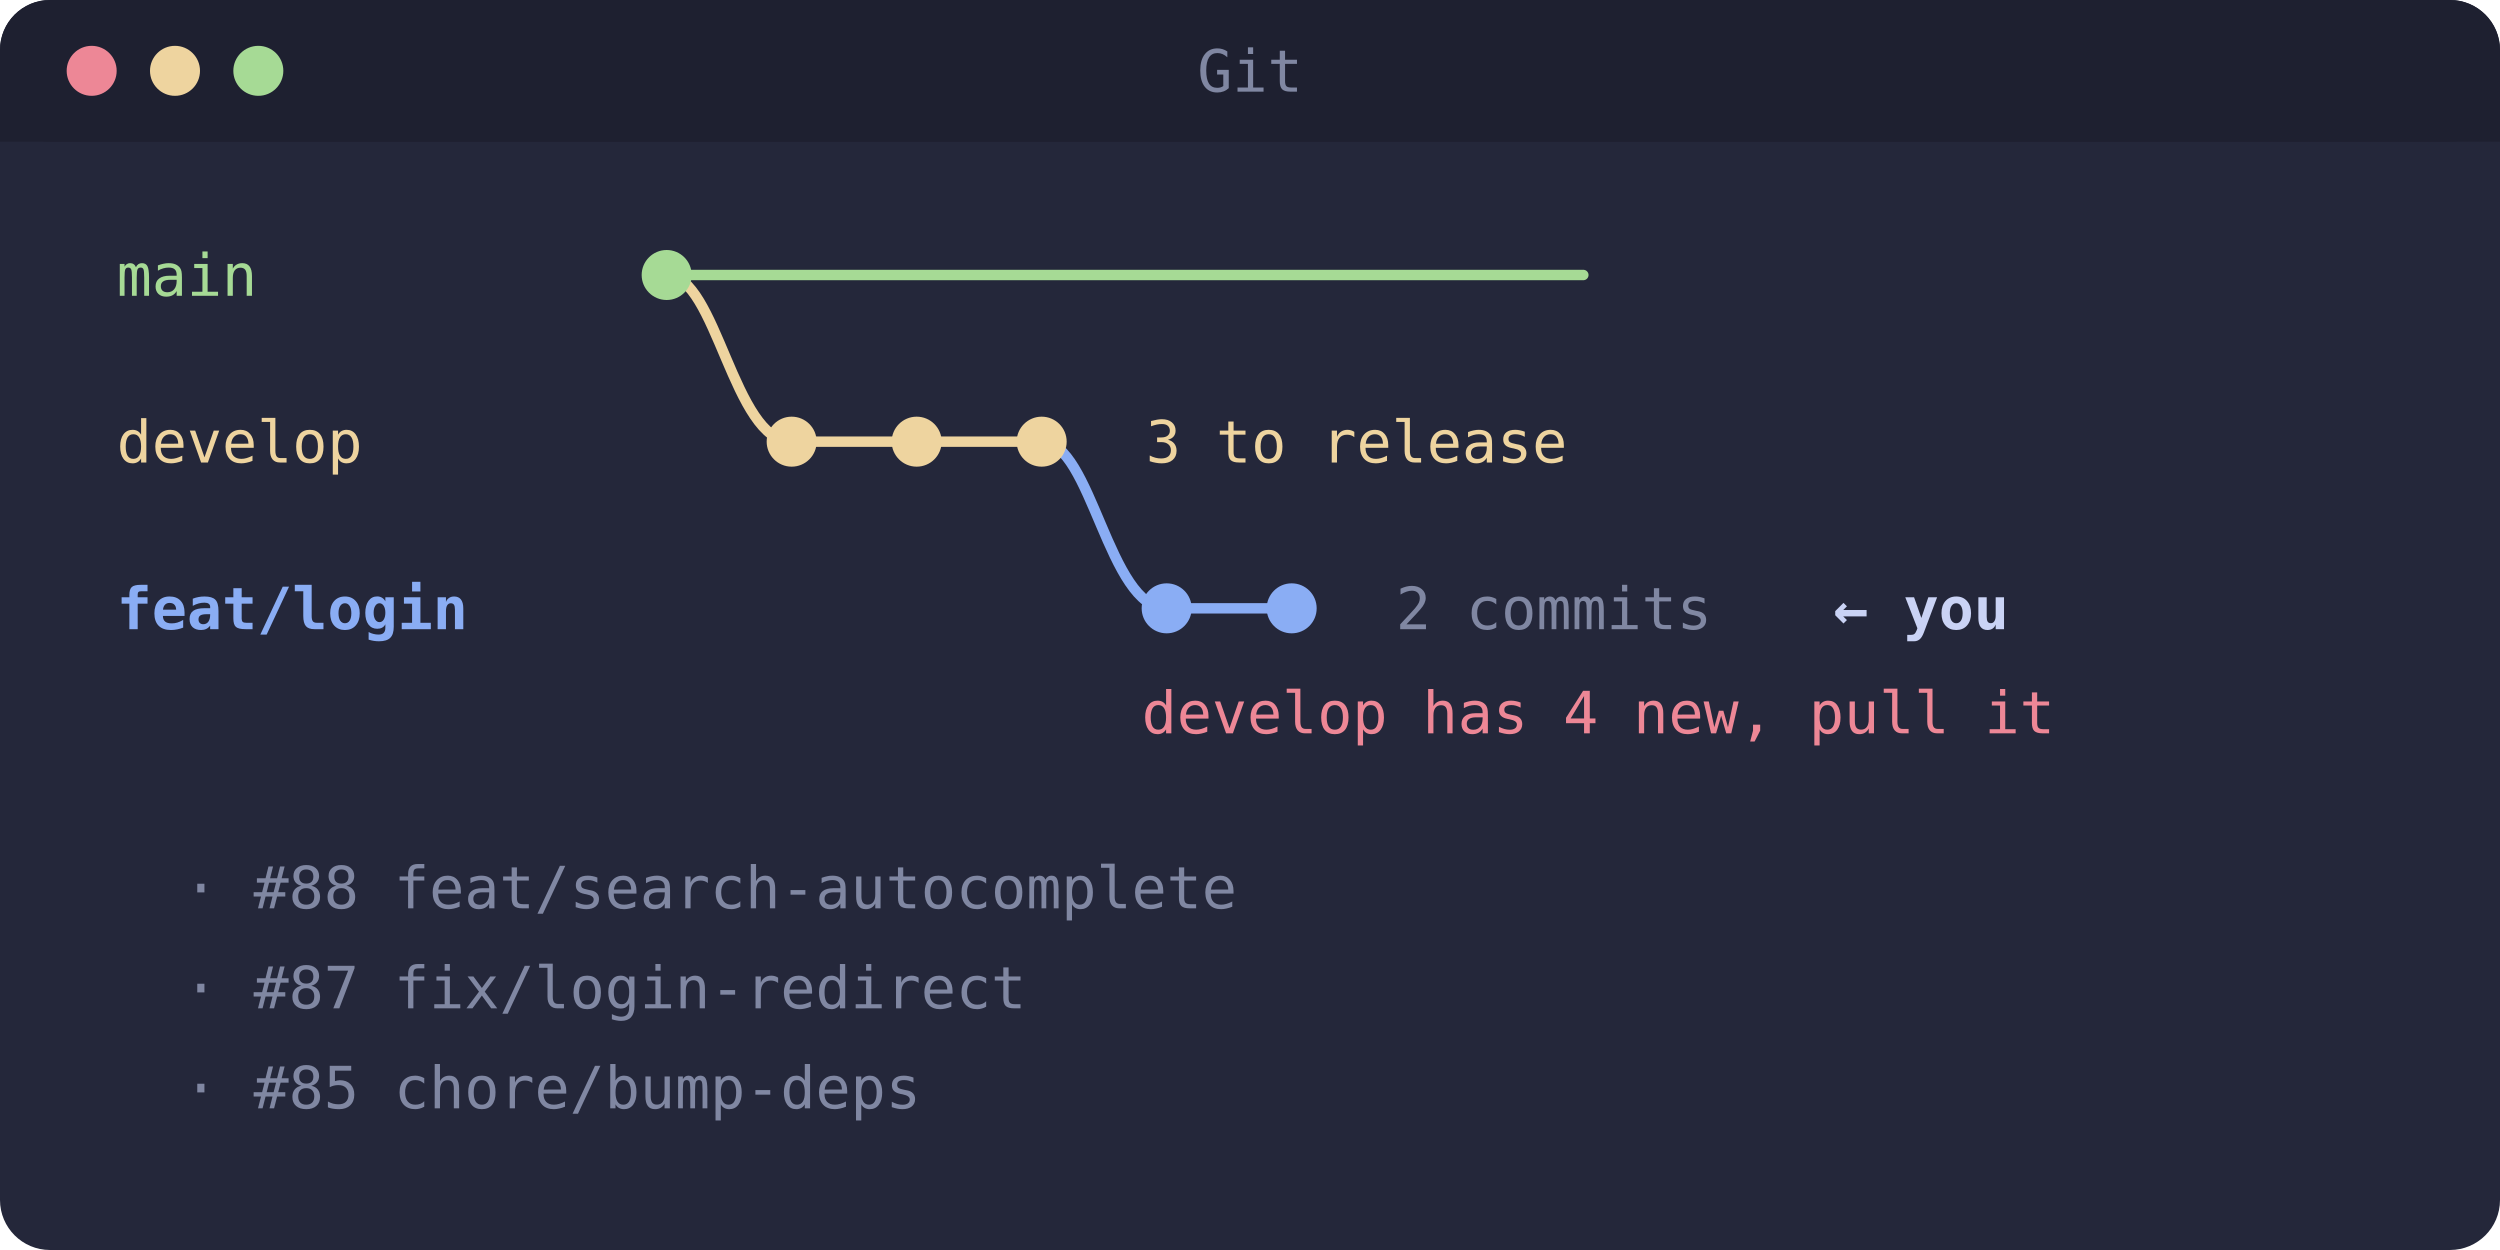
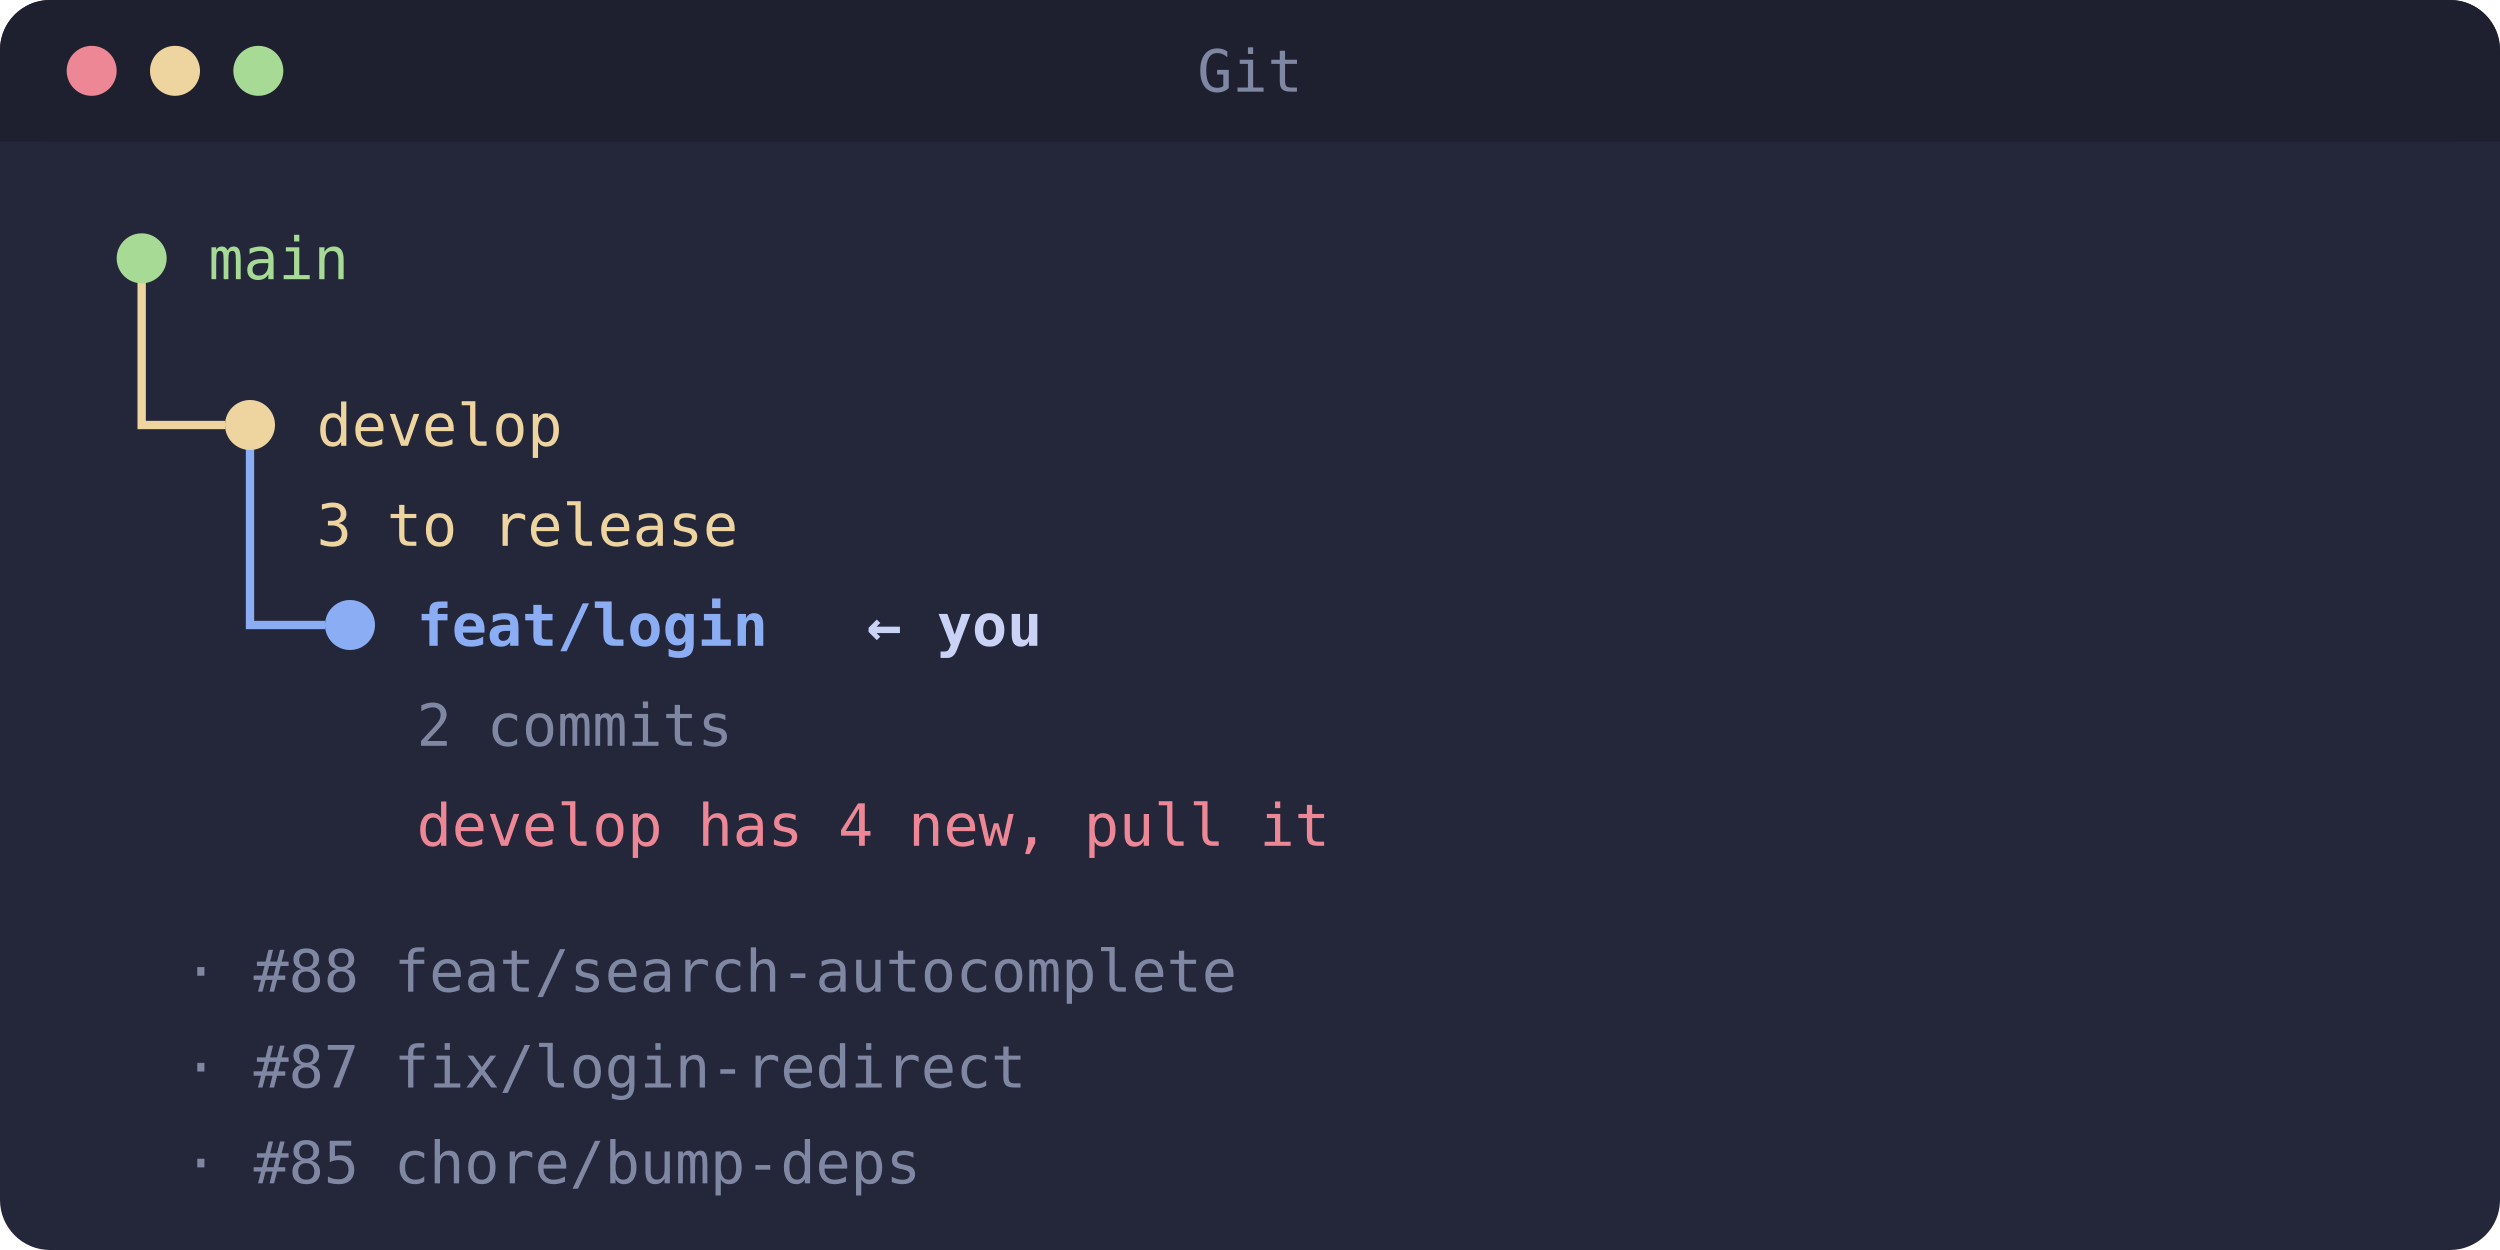
<svg xmlns="http://www.w3.org/2000/svg" width="600" height="300" viewBox="0 0 600 300" role="img" aria-label="The branch-status panel: main, develop with 3 merges to release, and feat/login with 2 commits">
  <style>
    text { font-family: 'JetBrains Mono', 'SF Mono', Menlo, Consolas, 'DejaVu Sans Mono', monospace; font-size: 14px; }
    .main { fill: #a6da95; } .dev { fill: #eed49f; } .you { fill: #8aadf4; }
    .warn { fill: #ed8796; } .dim { fill: #8087a2; } .txt { fill: #cad3f5; }
  </style>
  <rect width="600" height="300" rx="12" fill="#24273a" />
  <rect width="600" height="34" rx="12" fill="#1e2030" />
  <rect y="22" width="600" height="12" fill="#1e2030" />
  <circle cx="22" cy="17" r="6" fill="#ed8796" />
  <circle cx="42" cy="17" r="6" fill="#eed49f" />
  <circle cx="62" cy="17" r="6" fill="#a6da95" />
  <text x="300" y="22" text-anchor="middle" class="dim">Git</text>
-   <g stroke-width="2.5" fill="none" stroke-linecap="round">
-     <path d="M160 66 H380" stroke="#a6da95" />
-     <path d="M160 66 C172 66 176 106 190 106 H250" stroke="#eed49f" />
-     <path d="M250 106 C262 106 266 146 280 146 H310" stroke="#8aadf4" />
+   <g stroke-width="2" fill="none">
+     <path d="M34 66 V102 H54" stroke="#eed49f" />
+     <path d="M60 106 V150 H78" stroke="#8aadf4" />
  </g>
-   <circle cx="160" cy="66" r="6" fill="#a6da95" />
-   <circle cx="190" cy="106" r="6" fill="#eed49f" />
-   <circle cx="220" cy="106" r="6" fill="#eed49f" />
-   <circle cx="250" cy="106" r="6" fill="#eed49f" />
-   <circle cx="280" cy="146" r="6" fill="#8aadf4" />
-   <circle cx="310" cy="146" r="6" fill="#8aadf4" />
-   <text x="28" y="71" class="main">main</text>
-   <text x="28" y="111" class="dev">develop</text>
-   <text x="275" y="111" class="dev">3 to release</text>
-   <text x="28" y="151" class="you" font-weight="bold">feat/login</text>
-   <text x="335" y="151" class="dim">2 commits</text>
-   <text x="440" y="151" class="txt" font-weight="bold">← you</text>
-   <text x="274" y="176" class="warn">develop has 4 new, pull it</text>
-   <text x="44" y="218" class="dim">·  #88  feat/search-autocomplete</text>
-   <text x="44" y="242" class="dim">·  #87  fix/login-redirect</text>
-   <text x="44" y="266" class="dim">·  #85  chore/bump-deps</text>
+   <circle cx="34" cy="62" r="6" fill="#a6da95" />
+   <circle cx="60" cy="102" r="6" fill="#eed49f" />
+   <circle cx="84" cy="150" r="6" fill="#8aadf4" />
+   <text x="50" y="67" class="main">main</text>
+   <text x="76" y="107" class="dev">develop</text>
+   <text x="76" y="131" class="dev">3 to release</text>
+   <text x="100" y="155" class="you" font-weight="bold">feat/login</text>
+   <text x="208" y="155" class="txt" font-weight="bold">← you</text>
+   <text x="100" y="179" class="dim">2 commits</text>
+   <text x="100" y="203" class="warn">develop has 4 new, pull it</text>
+   <text x="44" y="238" class="dim">·  #88  feat/search-autocomplete</text>
+   <text x="44" y="261" class="dim">·  #87  fix/login-redirect</text>
+   <text x="44" y="284" class="dim">·  #85  chore/bump-deps</text>
</svg>
